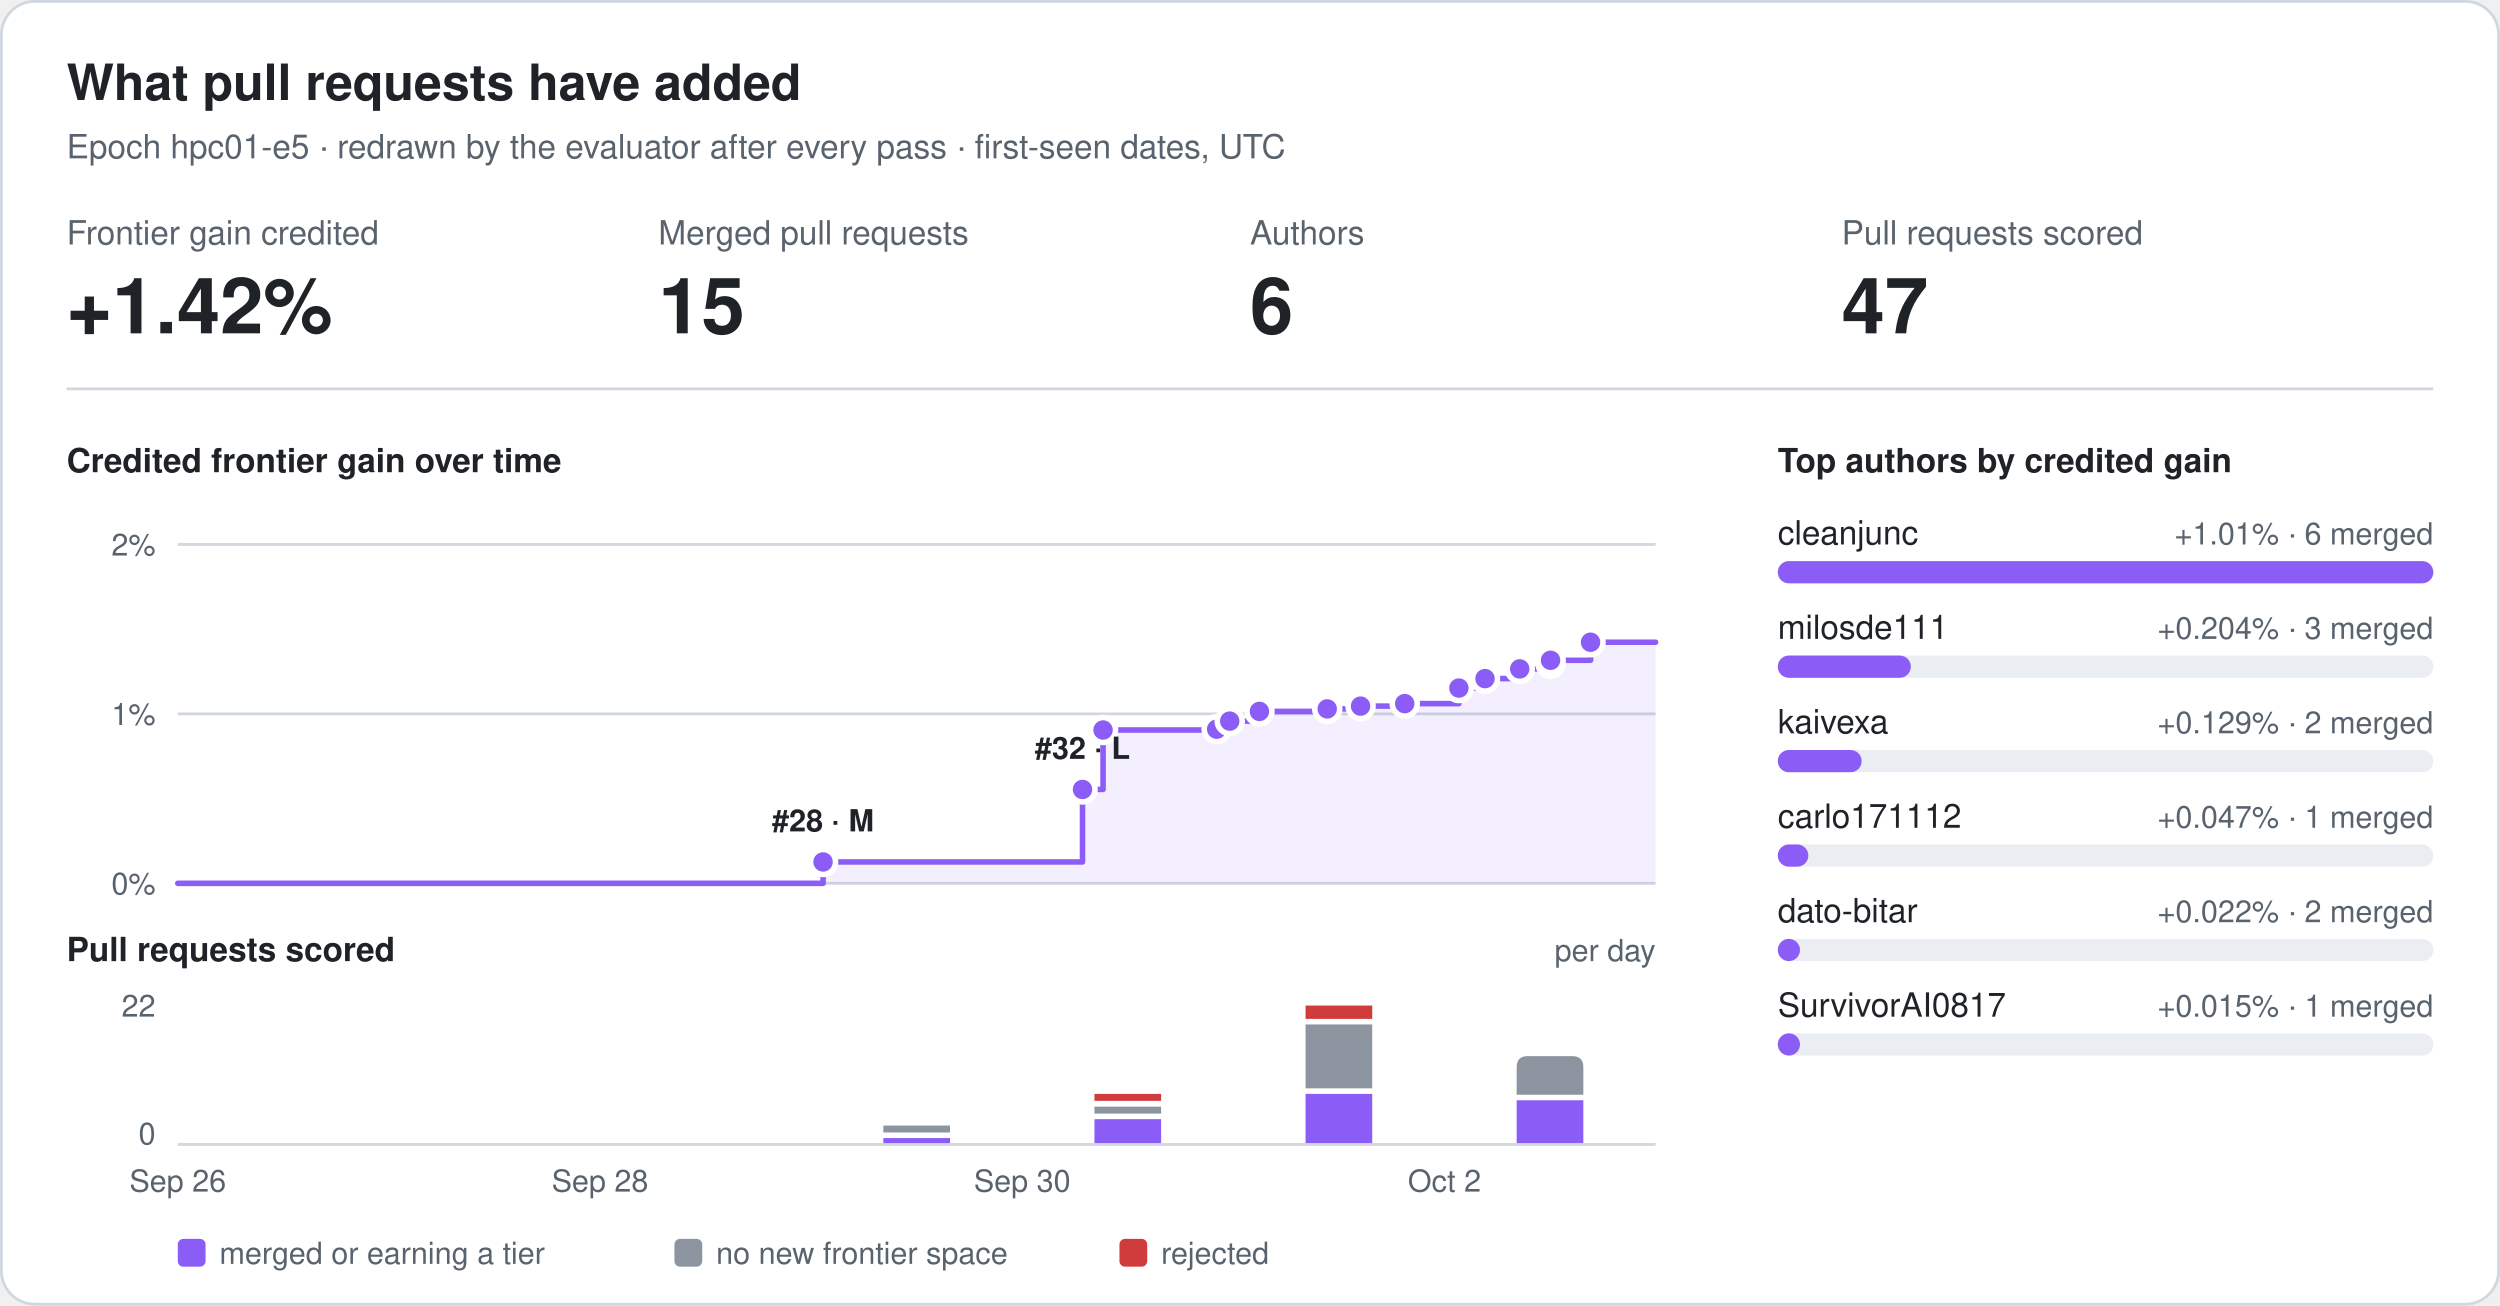
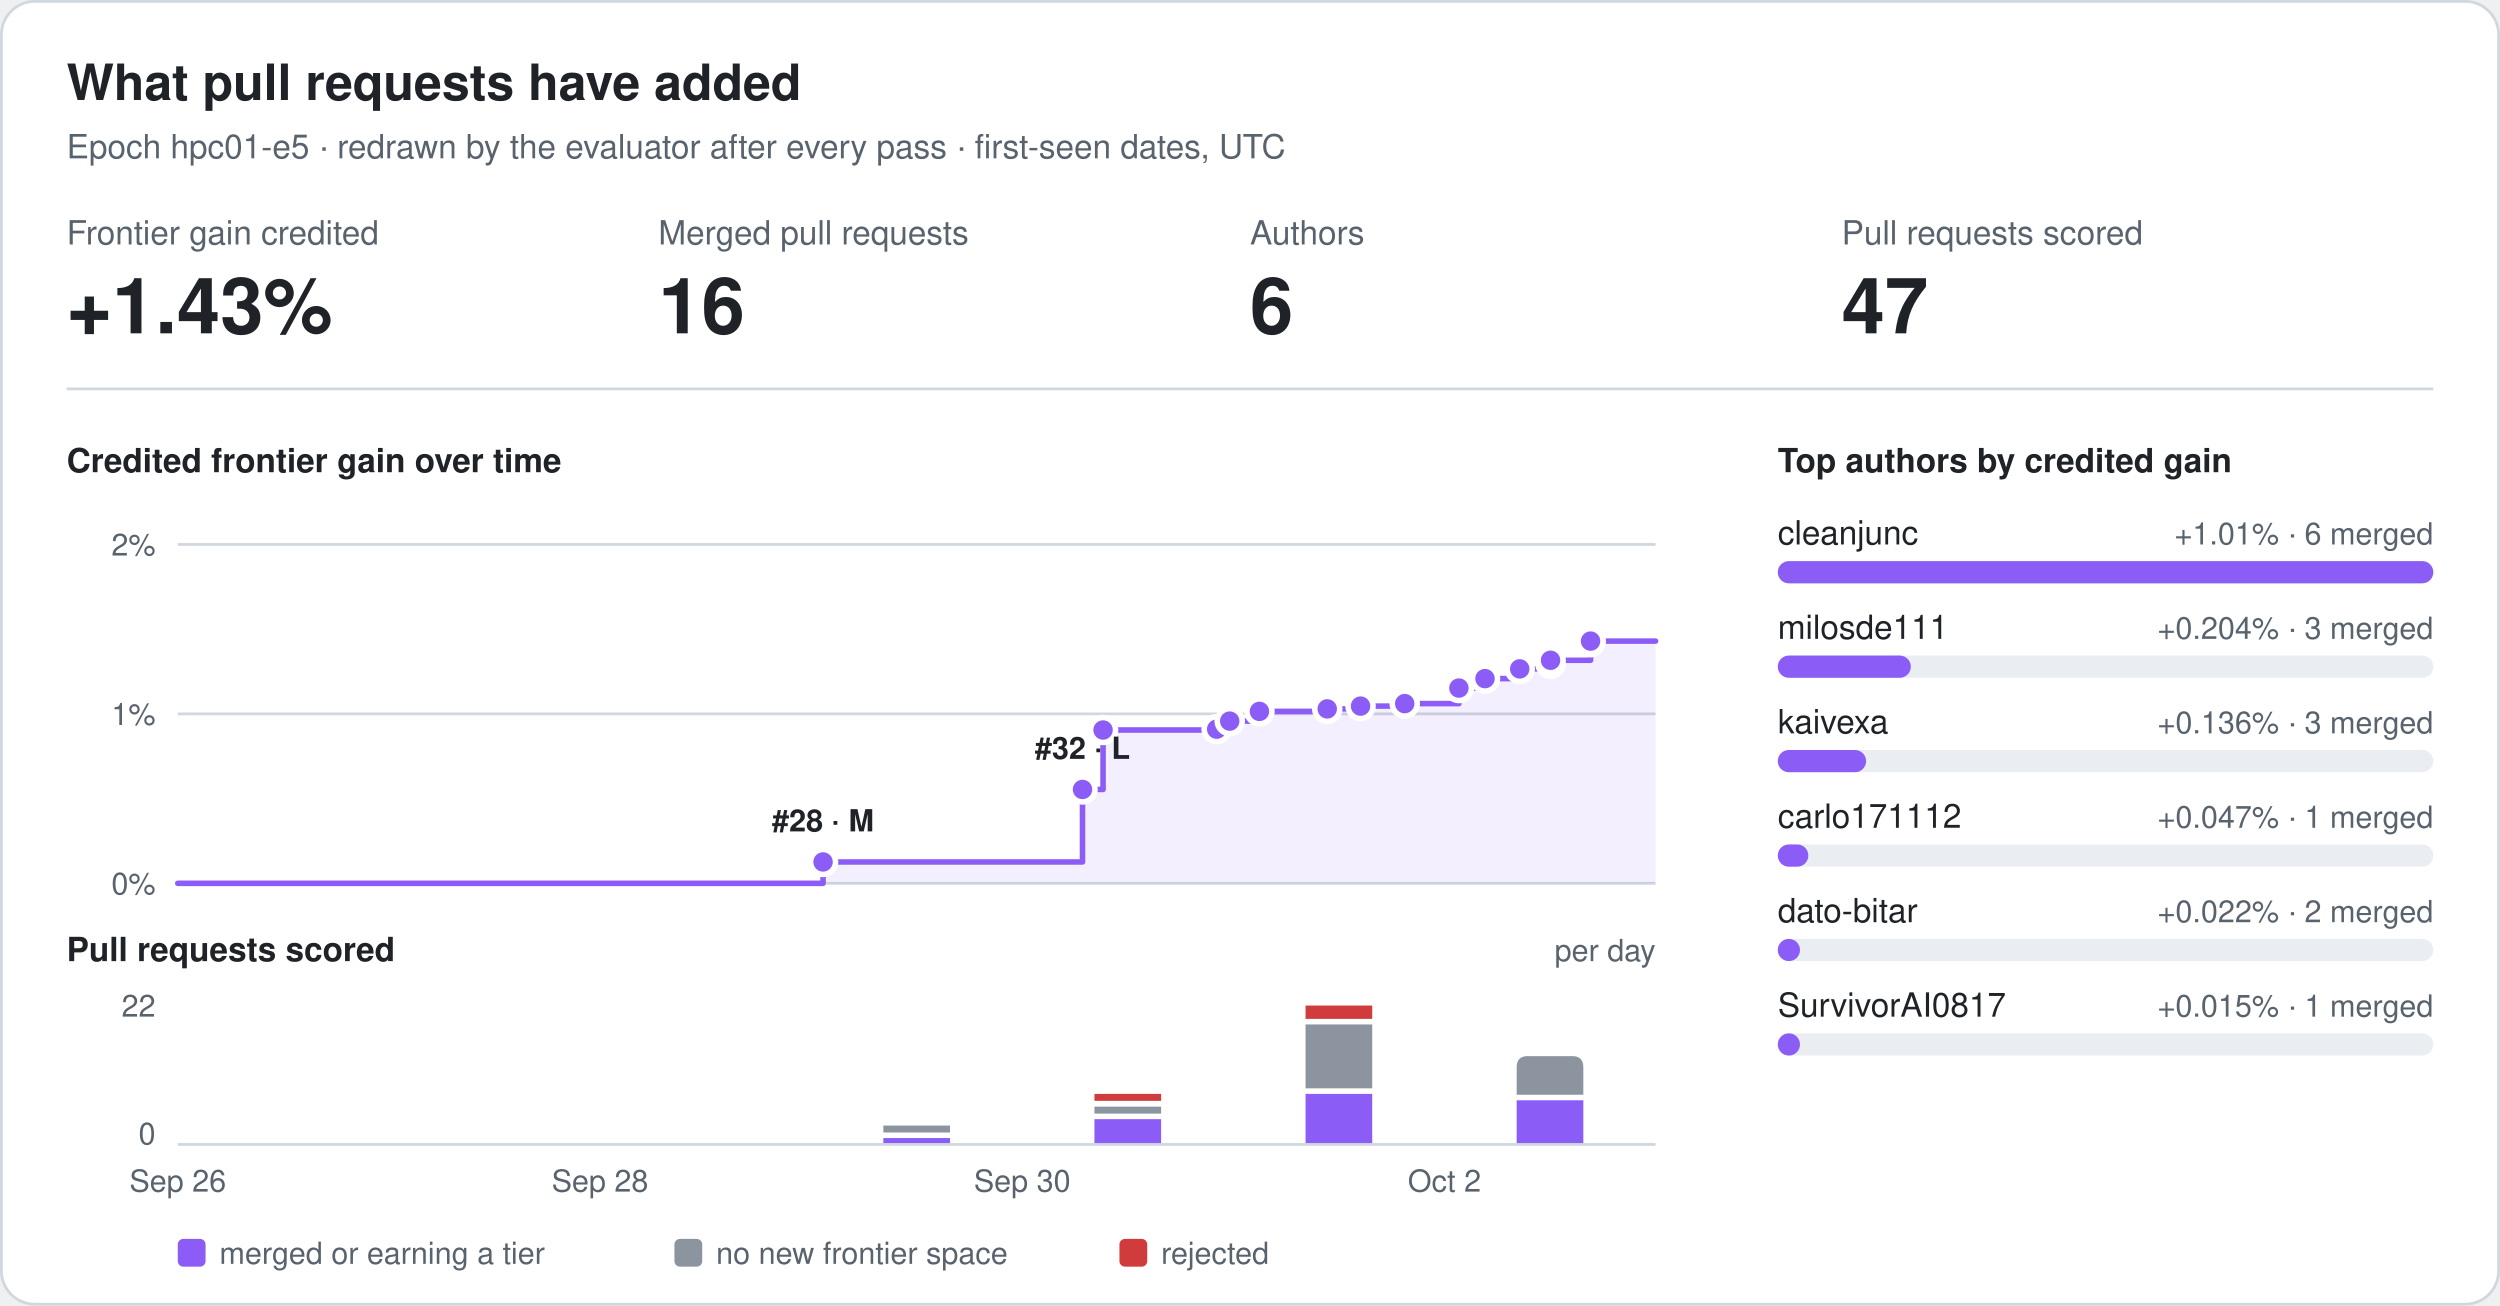
- <svg xmlns="http://www.w3.org/2000/svg" width="900" height="470" viewBox="0 0 900 470" font-family="-apple-system,BlinkMacSystemFont,'Segoe UI',Helvetica,Arial,sans-serif" role="img" aria-label="Frontier gain credited to merged pull requests: +1.42% from 15 merges, 47 pull requests scored">
+ <svg xmlns="http://www.w3.org/2000/svg" width="900" height="470" viewBox="0 0 900 470" font-family="-apple-system,BlinkMacSystemFont,'Segoe UI',Helvetica,Arial,sans-serif" role="img" aria-label="Frontier gain credited to merged pull requests: +1.43% from 16 merges, 47 pull requests scored">
  <style>
.bg{fill:#ffffff;stroke:#d0d7de}.t{fill:#1f2328}.m{fill:#59636e}.rule{stroke:#d0d7de}.ring{stroke:#ffffff}
.acc{fill:#8b5cf6}.accl{stroke:#8b5cf6}.wash{fill:#8b5cf6;fill-opacity:.1}.gry{fill:#8c959f}.rej{fill:#d03b3b}.track{fill:#eaeef2}.tk{stroke:#1f2328}
@media (prefers-color-scheme: dark){
.bg{fill:#0d1117;stroke:#30363d}.t{fill:#e6edf3}.m{fill:#9198a1}.rule{stroke:#30363d}.ring{stroke:#0d1117}
.acc{fill:#9a75f8}.accl{stroke:#9a75f8}.wash{fill:#9a75f8;fill-opacity:.14}.gry{fill:#9198a1}.rej{fill:#e5534b}.track{fill:#21262d}.tk{stroke:#e6edf3}}
</style>
  <rect class="bg" x="0.5" y="0.5" width="899" height="469" rx="12" />
  <text x="24.0" y="36.0" class="t" font-size="18" font-weight="600" text-anchor="start">What pull requests have added</text>
  <text x="24.0" y="57.0" class="m" font-size="12" font-weight="400" text-anchor="start">Epoch hpc01-e5 · redrawn by the evaluator after every pass · first-seen dates, UTC</text>
  <text x="24.0" y="88.0" class="m" font-size="12" font-weight="400" text-anchor="start">Frontier gain credited</text>
-   <text x="24.0" y="120.0" class="t" font-size="28" font-weight="600" text-anchor="start">+1.42%</text>
+   <text x="24.0" y="120.0" class="t" font-size="28" font-weight="600" text-anchor="start">+1.43%</text>
  <text x="237.0" y="88.0" class="m" font-size="12" font-weight="400" text-anchor="start">Merged pull requests</text>
-   <text x="237.0" y="120.0" class="t" font-size="28" font-weight="600" text-anchor="start">15</text>
+   <text x="237.0" y="120.0" class="t" font-size="28" font-weight="600" text-anchor="start">16</text>
  <text x="450.0" y="88.0" class="m" font-size="12" font-weight="400" text-anchor="start">Authors</text>
  <text x="450.0" y="120.0" class="t" font-size="28" font-weight="600" text-anchor="start">6</text>
  <text x="663.0" y="88.0" class="m" font-size="12" font-weight="400" text-anchor="start">Pull requests scored</text>
  <text x="663.0" y="120.0" class="t" font-size="28" font-weight="600" text-anchor="start">47</text>
  <line class="rule" x1="24" x2="876" y1="140" y2="140" stroke-width="1" />
  <text x="24.0" y="170.0" class="t" font-size="12" font-weight="600" text-anchor="start">Credited frontier gain over time</text>
  <text x="24.0" y="346.0" class="t" font-size="12" font-weight="600" text-anchor="start">Pull requests scored</text>
  <line class="rule" x1="64" x2="596" y1="318.0" y2="318.0" stroke-width="1" />
  <text x="56.0" y="322.0" class="m" font-size="11" font-weight="400" text-anchor="end">0%</text>
  <line class="rule" x1="64" x2="596" y1="257.0" y2="257.0" stroke-width="1" />
  <text x="56.0" y="261.0" class="m" font-size="11" font-weight="400" text-anchor="end">1%</text>
  <line class="rule" x1="64" x2="596" y1="196.0" y2="196.0" stroke-width="1" />
  <text x="56.0" y="200.0" class="m" font-size="11" font-weight="400" text-anchor="end">2%</text>
-   <polygon class="wash" points="64.0,318.0 296.3,318.0 296.3,310.3 389.7,310.3 389.7,284.2 397.1,284.2 397.1,262.8 438.0,262.8 438.0,262.5 442.7,262.5 442.7,259.6 453.4,259.6 453.4,256.1 477.8,256.1 477.8,255.2 489.8,255.2 489.8,254.2 505.7,254.2 505.7,253.3 525.2,253.3 525.2,247.7 534.6,247.7 534.6,244.3 547.1,244.3 547.1,240.8 558.2,240.8 558.2,239.0 558.2,239.0 558.2,237.7 572.6,237.7 572.6,231.2 596.0,231.2 596.0,318.0" />
-   <polyline class="accl" points="64.0,318.0 296.3,318.0 296.3,310.3 389.7,310.3 389.7,284.2 397.1,284.2 397.1,262.8 438.0,262.8 438.0,262.5 442.7,262.5 442.7,259.6 453.4,259.6 453.4,256.1 477.8,256.1 477.8,255.2 489.8,255.2 489.8,254.2 505.7,254.2 505.7,253.3 525.2,253.3 525.2,247.7 534.6,247.7 534.6,244.3 547.1,244.3 547.1,240.8 558.2,240.8 558.2,239.0 558.2,239.0 558.2,237.7 572.6,237.7 572.6,231.2 596.0,231.2" fill="none" stroke-width="2" stroke-linejoin="round" stroke-linecap="round" />
+   <polygon class="wash" points="64.0,318.0 296.3,318.0 296.3,310.3 389.7,310.3 389.7,284.2 397.1,284.2 397.1,262.8 438.0,262.8 438.0,262.5 442.7,262.5 442.7,259.6 453.4,259.6 453.4,256.1 477.8,256.1 477.8,255.2 489.8,255.2 489.8,254.2 505.7,254.2 505.7,253.3 525.2,253.3 525.2,247.7 534.6,247.7 534.6,244.3 547.1,244.3 547.1,240.8 558.2,240.8 558.2,239.0 558.2,239.0 558.2,237.7 572.6,237.7 572.6,231.2 572.6,231.2 572.6,230.8 596.0,230.8 596.0,318.0" />
+   <polyline class="accl" points="64.0,318.0 296.3,318.0 296.3,310.3 389.7,310.3 389.7,284.2 397.1,284.2 397.1,262.8 438.0,262.8 438.0,262.5 442.7,262.5 442.7,259.6 453.4,259.6 453.4,256.1 477.8,256.1 477.8,255.2 489.8,255.2 489.8,254.2 505.7,254.2 505.7,253.3 525.2,253.3 525.2,247.7 534.6,247.7 534.6,244.3 547.1,244.3 547.1,240.8 558.2,240.8 558.2,239.0 558.2,239.0 558.2,237.7 572.6,237.7 572.6,231.2 572.6,231.2 572.6,230.8 596.0,230.8" fill="none" stroke-width="2" stroke-linejoin="round" stroke-linecap="round" />
  <circle class="acc ring" cx="296.3" cy="310.3" r="4.5" stroke-width="2" />
  <circle class="acc ring" cx="389.7" cy="284.2" r="4.5" stroke-width="2" />
  <circle class="acc ring" cx="397.1" cy="262.8" r="4.5" stroke-width="2" />
  <circle class="acc ring" cx="438.0" cy="262.5" r="4.5" stroke-width="2" />
  <circle class="acc ring" cx="442.7" cy="259.6" r="4.5" stroke-width="2" />
  <circle class="acc ring" cx="453.4" cy="256.1" r="4.5" stroke-width="2" />
  <circle class="acc ring" cx="477.8" cy="255.2" r="4.5" stroke-width="2" />
  <circle class="acc ring" cx="489.8" cy="254.2" r="4.5" stroke-width="2" />
  <circle class="acc ring" cx="505.7" cy="253.3" r="4.5" stroke-width="2" />
  <circle class="acc ring" cx="525.2" cy="247.7" r="4.5" stroke-width="2" />
  <circle class="acc ring" cx="534.6" cy="244.3" r="4.5" stroke-width="2" />
  <circle class="acc ring" cx="547.1" cy="240.8" r="4.5" stroke-width="2" />
  <circle class="acc ring" cx="558.2" cy="239.0" r="4.5" stroke-width="2" />
  <circle class="acc ring" cx="558.2" cy="237.7" r="4.5" stroke-width="2" />
  <circle class="acc ring" cx="572.6" cy="231.2" r="4.5" stroke-width="2" />
+   <circle class="acc ring" cx="572.6" cy="230.8" r="4.5" stroke-width="2" />
  <text x="389.7" y="273.2" class="t" font-size="11" font-weight="600" text-anchor="middle">#32 · L</text>
  <text x="296.3" y="299.3" class="t" font-size="11" font-weight="600" text-anchor="middle">#28 · M</text>
  <rect class="acc" x="318.0" y="409.7" width="24.0" height="2.3" />
  <rect class="gry" x="318.0" y="405.2" width="24.0" height="2.5" />
  <rect class="acc" x="394.0" y="402.9" width="24.0" height="9.1" />
  <rect class="gry" x="394.0" y="398.4" width="24.0" height="2.5" />
  <rect class="rej" x="394.0" y="393.8" width="24.0" height="2.5" />
  <rect class="acc" x="470.0" y="393.8" width="24.0" height="18.2" />
  <rect class="gry" x="470.0" y="368.8" width="24.0" height="23.0" />
  <rect class="rej" x="470.0" y="362.0" width="24.0" height="4.8" />
  <rect class="acc" x="546.0" y="396.1" width="24.0" height="15.9" />
  <path class="gry" d="M546.0,394.1V384.2Q546.0,380.2 550.0,380.2H566.0Q570.0,380.2 570.0,384.2V394.1Z" />
  <line class="rule" x1="64" x2="596" y1="412" y2="412" stroke-width="1" />
  <text x="56.0" y="366.0" class="m" font-size="11" font-weight="400" text-anchor="end">22</text>
  <text x="56.0" y="412.0" class="m" font-size="11" font-weight="400" text-anchor="end">0</text>
  <text x="596.0" y="346.0" class="m" font-size="11" font-weight="400" text-anchor="end">per day</text>
  <text x="64.0" y="429.0" class="m" font-size="11" font-weight="400" text-anchor="middle">Sep 26</text>
  <text x="216.0" y="429.0" class="m" font-size="11" font-weight="400" text-anchor="middle">Sep 28</text>
  <text x="368.0" y="429.0" class="m" font-size="11" font-weight="400" text-anchor="middle">Sep 30</text>
  <text x="520.0" y="429.0" class="m" font-size="11" font-weight="400" text-anchor="middle">Oct 2</text>
  <rect class="acc" x="64" y="446" width="10" height="10" rx="2" />
  <text x="79.0" y="455.0" class="m" font-size="11" font-weight="400" text-anchor="start">merged or earning a tier</text>
  <rect class="gry" x="242.8" y="446" width="10" height="10" rx="2" />
  <text x="257.8" y="455.0" class="m" font-size="11" font-weight="400" text-anchor="start">no new frontier space</text>
  <rect class="rej" x="403.0" y="446" width="10" height="10" rx="2" />
  <text x="418.0" y="455.0" class="m" font-size="11" font-weight="400" text-anchor="start">rejected</text>
  <text x="640.0" y="170.0" class="t" font-size="12" font-weight="600" text-anchor="start">Top authors by credited gain</text>
  <text x="640.0" y="196.0" class="t" font-size="12" font-weight="400" text-anchor="start">cleanjunc</text>
  <text x="876.0" y="196.0" class="m" font-size="11" font-weight="400" text-anchor="end">+1.01% · 6 merged</text>
  <rect class="track" x="640" y="202" width="236" height="8" rx="4" />
  <rect class="acc" x="640" y="202" width="236.0" height="8" rx="4" />
  <text x="640.0" y="230.0" class="t" font-size="12" font-weight="400" text-anchor="start">milosde111</text>
  <text x="876.0" y="230.0" class="m" font-size="11" font-weight="400" text-anchor="end">+0.204% · 3 merged</text>
  <rect class="track" x="640" y="236" width="236" height="8" rx="4" />
  <rect class="acc" x="640" y="236" width="47.9" height="8" rx="4" />
  <text x="640.0" y="264.0" class="t" font-size="12" font-weight="400" text-anchor="start">kaivexa</text>
-   <text x="876.0" y="264.0" class="m" font-size="11" font-weight="400" text-anchor="end">+0.129% · 2 merged</text>
+   <text x="876.0" y="264.0" class="m" font-size="11" font-weight="400" text-anchor="end">+0.136% · 3 merged</text>
  <rect class="track" x="640" y="270" width="236" height="8" rx="4" />
-   <rect class="acc" x="640" y="270" width="30.2" height="8" rx="4" />
+   <rect class="acc" x="640" y="270" width="31.8" height="8" rx="4" />
  <text x="640.0" y="298.0" class="t" font-size="12" font-weight="400" text-anchor="start">carlo171112</text>
  <text x="876.0" y="298.0" class="m" font-size="11" font-weight="400" text-anchor="end">+0.047% · 1 merged</text>
  <rect class="track" x="640" y="304" width="236" height="8" rx="4" />
  <rect class="acc" x="640" y="304" width="11.0" height="8" rx="4" />
  <text x="640.0" y="332.0" class="t" font-size="12" font-weight="400" text-anchor="start">dato-bitar</text>
  <text x="876.0" y="332.0" class="m" font-size="11" font-weight="400" text-anchor="end">+0.022% · 2 merged</text>
  <rect class="track" x="640" y="338" width="236" height="8" rx="4" />
  <rect class="acc" x="640" y="338" width="8.0" height="8" rx="4" />
  <text x="640.0" y="366.0" class="t" font-size="12" font-weight="400" text-anchor="start">SurvivorAI0817</text>
  <text x="876.0" y="366.0" class="m" font-size="11" font-weight="400" text-anchor="end">+0.015% · 1 merged</text>
  <rect class="track" x="640" y="372" width="236" height="8" rx="4" />
  <rect class="acc" x="640" y="372" width="8.0" height="8" rx="4" />
</svg>
